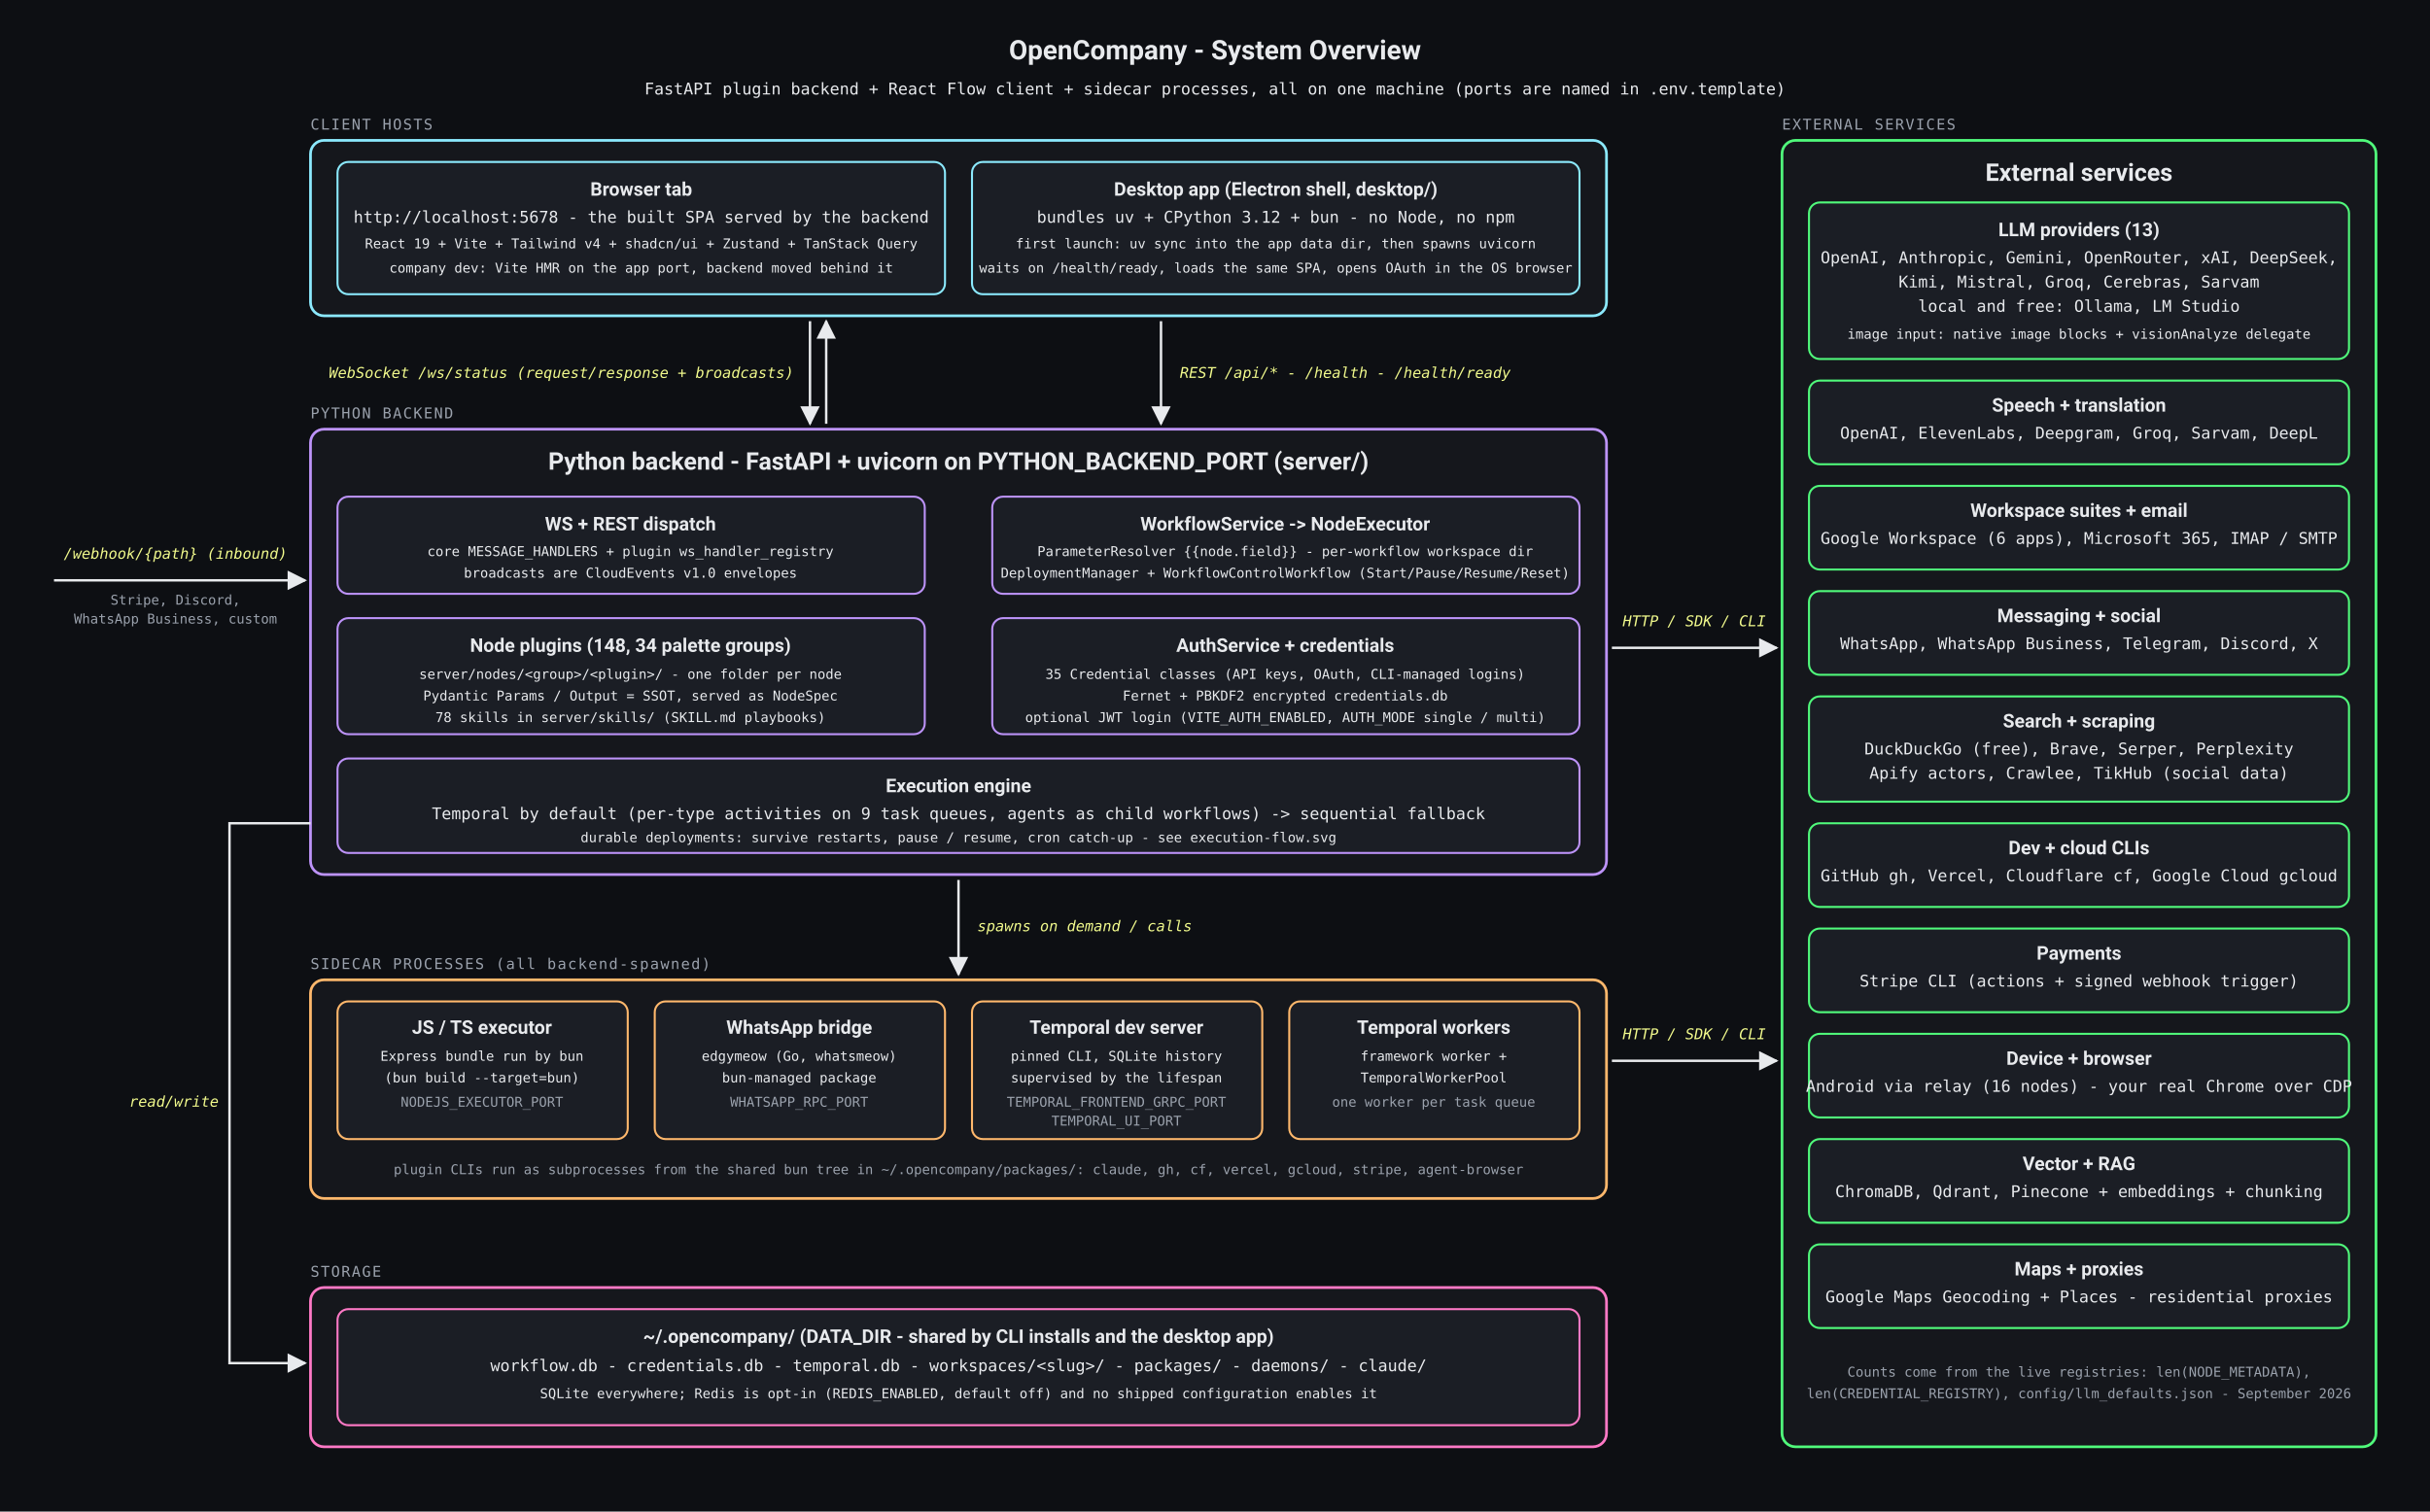
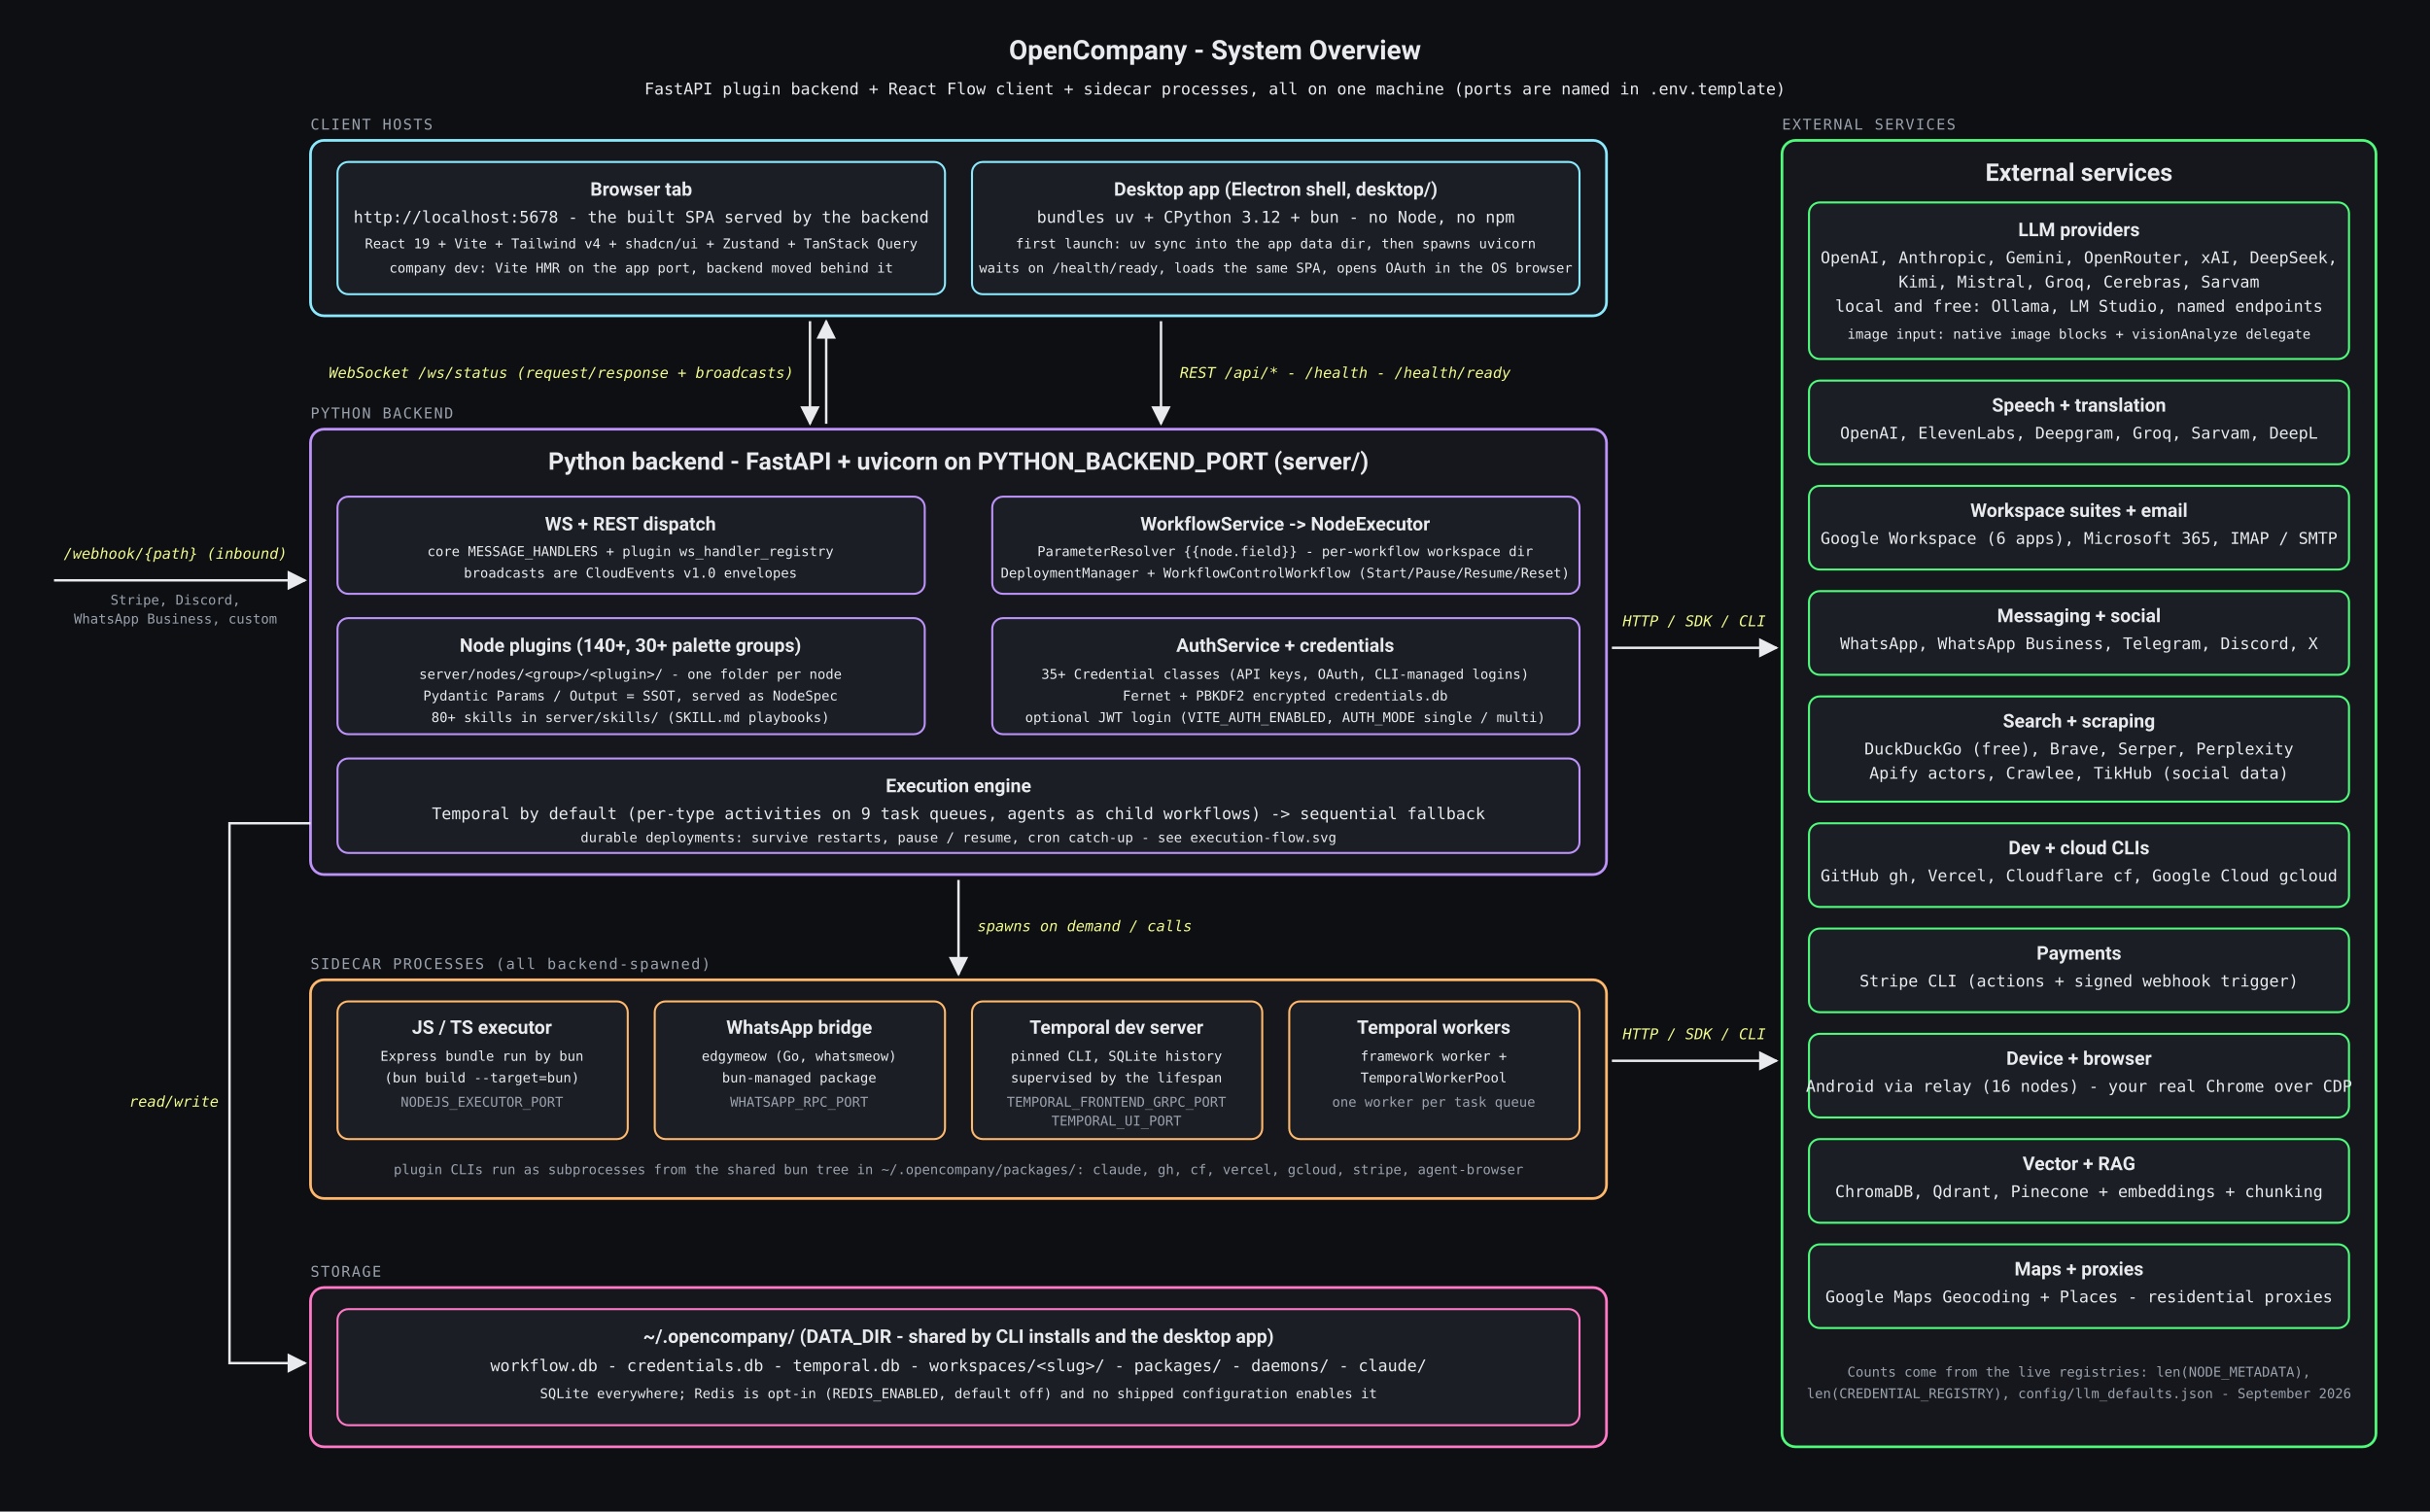
<svg xmlns="http://www.w3.org/2000/svg" viewBox="0 0 1800 1120" width="100%" preserveAspectRatio="xMidYMid meet" font-family="ui-monospace, SFMono-Regular, 'SF Mono', Menlo, Monaco, Consolas, monospace">
  <defs>
    <marker id="arrow" viewBox="0 0 10 10" refX="9" refY="5" markerWidth="8" markerHeight="8" orient="auto-start-reverse">
      <path d="M0,0 L10,5 L0,10 z" fill="#e8eaed" />
    </marker>
    <style>
      .bg { fill: #0d0f13; }
      .panel { fill: #15171c; stroke-width: 2; }
      .p-cyan { stroke: #8be9fd; } .p-purple { stroke: #bd93f9; } .p-orange { stroke: #ffb86c; } .p-green { stroke: #50fa7b; } .p-pink { stroke: #ff79c6; }
      .title { fill: #e8eaed; font-size: 20px; font-weight: 700; }
      .h1 { fill: #e8eaed; font-size: 18px; font-weight: 700; }
      .h2 { fill: #e8eaed; font-size: 14px; font-weight: 700; }
      .sub { fill: #e8eaed; font-size: 12px; }
      .small { fill: #e8eaed; font-size: 10px; }
      .dim { fill: #9aa1ac; font-size: 10px; }
      .label { fill: #f1fa8c; font-size: 11px; font-style: italic; }
      .conn { stroke: #e8eaed; stroke-width: 1.8; fill: none; }
      .conn-dot { stroke: #9aa1ac; stroke-width: 1.5; fill: none; stroke-dasharray: 4 4; }
      .box { fill: #1b1e25; stroke-width: 1.5; }
      .tier-label { fill: #9aa1ac; font-size: 11px; text-transform: uppercase; letter-spacing: 1px; }
      .accent-cyan { fill: #8be9fd; } .accent-purple { fill: #bd93f9; } .accent-green { fill: #50fa7b; } .accent-orange { fill: #ffb86c; } .accent-pink { fill: #ff79c6; }
          .title, .h1, .h2 { font-family: 'Geist Variable', system-ui, -apple-system, BlinkMacSystemFont, 'Segoe UI', Roboto, sans-serif; }
    </style>
  </defs>
  <rect class="bg" width="1800" height="1120" />
  <text class="title" x="900" y="44" text-anchor="middle">OpenCompany - System Overview</text>
  <text class="sub" x="900" y="70" text-anchor="middle">FastAPI plugin backend + React Flow client + sidecar processes, all on one machine (ports are named in .env.template)</text>
  <text class="tier-label" x="230" y="96">CLIENT HOSTS</text>
  <rect class="panel p-cyan" x="230" y="104" width="960" height="130" rx="10" />
  <rect class="box p-cyan" x="250" y="120" width="450" height="98" rx="8" />
  <text class="h2" x="475" y="145" text-anchor="middle">Browser tab</text>
  <text class="sub" x="475" y="165" text-anchor="middle">http://localhost:5678 - the built SPA served by the backend</text>
  <text class="small" x="475" y="184" text-anchor="middle">React 19 + Vite + Tailwind v4 + shadcn/ui + Zustand + TanStack Query</text>
  <text class="small" x="475" y="202" text-anchor="middle">company dev: Vite HMR on the app port, backend moved behind it</text>
  <rect class="box p-cyan" x="720" y="120" width="450" height="98" rx="8" />
  <text class="h2" x="945" y="145" text-anchor="middle">Desktop app (Electron shell, desktop/)</text>
  <text class="sub" x="945" y="165" text-anchor="middle">bundles uv + CPython 3.12 + bun - no Node, no npm</text>
  <text class="small" x="945" y="184" text-anchor="middle">first launch: uv sync into the app data dir, then spawns uvicorn</text>
  <text class="small" x="945" y="202" text-anchor="middle">waits on /health/ready, loads the same SPA, opens OAuth in the OS browser</text>
  <path class="conn" d="M 600 238 L 600 314" marker-end="url(#arrow)" />
  <path class="conn" d="M 612 314 L 612 238" marker-end="url(#arrow)" />
  <text class="label" x="588" y="280" text-anchor="end">WebSocket /ws/status (request/response + broadcasts)</text>
  <path class="conn" d="M 860 238 L 860 314" marker-end="url(#arrow)" />
  <text class="label" x="874" y="280">REST /api/* - /health - /health/ready</text>
  <path class="conn" d="M 40 430 L 226 430" marker-end="url(#arrow)" />
  <text class="label" x="130" y="414" text-anchor="middle">/webhook/{path} (inbound)</text>
  <text class="dim" x="130" y="448" text-anchor="middle">Stripe, Discord,</text>
  <text class="dim" x="130" y="462" text-anchor="middle">WhatsApp Business, custom</text>
  <text class="tier-label" x="230" y="310">PYTHON BACKEND</text>
  <rect class="panel p-purple" x="230" y="318" width="960" height="330" rx="10" />
  <text class="h1" x="710" y="348" text-anchor="middle">Python backend - FastAPI + uvicorn on PYTHON_BACKEND_PORT (server/)</text>
  <rect class="box p-purple" x="250" y="368" width="435" height="72" rx="8" />
  <text class="h2" x="467" y="393" text-anchor="middle">WS + REST dispatch</text>
  <text class="small" x="467" y="412" text-anchor="middle">core MESSAGE_HANDLERS + plugin ws_handler_registry</text>
  <text class="small" x="467" y="428" text-anchor="middle">broadcasts are CloudEvents v1.0 envelopes</text>
  <rect class="box p-purple" x="735" y="368" width="435" height="72" rx="8" />
  <text class="h2" x="952" y="393" text-anchor="middle">WorkflowService -&gt; NodeExecutor</text>
  <text class="small" x="952" y="412" text-anchor="middle">ParameterResolver {{node.field}} - per-workflow workspace dir</text>
  <text class="small" x="952" y="428" text-anchor="middle">DeploymentManager + WorkflowControlWorkflow (Start/Pause/Resume/Reset)</text>
  <rect class="box p-purple" x="250" y="458" width="435" height="86" rx="8" />
-   <text class="h2" x="467" y="483" text-anchor="middle">Node plugins (148, 34 palette groups)</text>
+   <text class="h2" x="467" y="483" text-anchor="middle">Node plugins (140+, 30+ palette groups)</text>
  <text class="small" x="467" y="503" text-anchor="middle">server/nodes/&lt;group&gt;/&lt;plugin&gt;/ - one folder per node</text>
  <text class="small" x="467" y="519" text-anchor="middle">Pydantic Params / Output = SSOT, served as NodeSpec</text>
-   <text class="small" x="467" y="535" text-anchor="middle">78 skills in server/skills/ (SKILL.md playbooks)</text>
+   <text class="small" x="467" y="535" text-anchor="middle">80+ skills in server/skills/ (SKILL.md playbooks)</text>
  <rect class="box p-purple" x="735" y="458" width="435" height="86" rx="8" />
  <text class="h2" x="952" y="483" text-anchor="middle">AuthService + credentials</text>
-   <text class="small" x="952" y="503" text-anchor="middle">35 Credential classes (API keys, OAuth, CLI-managed logins)</text>
+   <text class="small" x="952" y="503" text-anchor="middle">35+ Credential classes (API keys, OAuth, CLI-managed logins)</text>
  <text class="small" x="952" y="519" text-anchor="middle">Fernet + PBKDF2 encrypted credentials.db</text>
  <text class="small" x="952" y="535" text-anchor="middle">optional JWT login (VITE_AUTH_ENABLED, AUTH_MODE single / multi)</text>
  <rect class="box p-purple" x="250" y="562" width="920" height="70" rx="8" />
  <text class="h2" x="710" y="587" text-anchor="middle">Execution engine</text>
  <text class="sub" x="710" y="607" text-anchor="middle">Temporal by default (per-type activities on 9 task queues, agents as child workflows) -&gt; sequential fallback</text>
  <text class="small" x="710" y="624" text-anchor="middle">durable deployments: survive restarts, pause / resume, cron catch-up - see execution-flow.svg</text>
  <path class="conn" d="M 710 652 L 710 722" marker-end="url(#arrow)" />
  <text class="label" x="724" y="690">spawns on demand / calls</text>
  <text class="tier-label" x="230" y="718">SIDECAR PROCESSES (all backend-spawned)</text>
  <rect class="panel p-orange" x="230" y="726" width="960" height="162" rx="10" />
  <rect class="box p-orange" x="250" y="742" width="215" height="102" rx="8" />
  <text class="h2" x="357" y="766" text-anchor="middle">JS / TS executor</text>
  <text class="small" x="357" y="786" text-anchor="middle">Express bundle run by bun</text>
  <text class="small" x="357" y="802" text-anchor="middle">(bun build --target=bun)</text>
  <text class="dim" x="357" y="820" text-anchor="middle">NODEJS_EXECUTOR_PORT</text>
  <rect class="box p-orange" x="485" y="742" width="215" height="102" rx="8" />
  <text class="h2" x="592" y="766" text-anchor="middle">WhatsApp bridge</text>
  <text class="small" x="592" y="786" text-anchor="middle">edgymeow (Go, whatsmeow)</text>
  <text class="small" x="592" y="802" text-anchor="middle">bun-managed package</text>
  <text class="dim" x="592" y="820" text-anchor="middle">WHATSAPP_RPC_PORT</text>
  <rect class="box p-orange" x="720" y="742" width="215" height="102" rx="8" />
  <text class="h2" x="827" y="766" text-anchor="middle">Temporal dev server</text>
  <text class="small" x="827" y="786" text-anchor="middle">pinned CLI, SQLite history</text>
  <text class="small" x="827" y="802" text-anchor="middle">supervised by the lifespan</text>
  <text class="dim" x="827" y="820" text-anchor="middle">TEMPORAL_FRONTEND_GRPC_PORT</text>
  <text class="dim" x="827" y="834" text-anchor="middle">TEMPORAL_UI_PORT</text>
  <rect class="box p-orange" x="955" y="742" width="215" height="102" rx="8" />
  <text class="h2" x="1062" y="766" text-anchor="middle">Temporal workers</text>
  <text class="small" x="1062" y="786" text-anchor="middle">framework worker +</text>
  <text class="small" x="1062" y="802" text-anchor="middle">TemporalWorkerPool</text>
  <text class="dim" x="1062" y="820" text-anchor="middle">one worker per task queue</text>
  <text class="dim" x="710" y="870" text-anchor="middle">plugin CLIs run as subprocesses from the shared bun tree in ~/.opencompany/packages/: claude, gh, cf, vercel, gcloud, stripe, agent-browser</text>
  <path class="conn" d="M 230 610 L 170 610 L 170 1010 L 226 1010" marker-end="url(#arrow)" />
  <text class="label" x="162" y="820" text-anchor="end">read/write</text>
  <text class="tier-label" x="230" y="946">STORAGE</text>
  <rect class="panel p-pink" x="230" y="954" width="960" height="118" rx="10" />
  <rect class="box p-pink" x="250" y="970" width="920" height="86" rx="8" />
  <text class="h2" x="710" y="995" text-anchor="middle">~/.opencompany/ (DATA_DIR - shared by CLI installs and the desktop app)</text>
  <text class="sub" x="710" y="1016" text-anchor="middle">workflow.db - credentials.db - temporal.db - workspaces/&lt;slug&gt;/ - packages/ - daemons/ - claude/</text>
  <text class="small" x="710" y="1036" text-anchor="middle">SQLite everywhere; Redis is opt-in (REDIS_ENABLED, default off) and no shipped configuration enables it</text>
  <path class="conn" d="M 1194 480 L 1316 480" marker-end="url(#arrow)" />
  <text class="label" x="1255" y="464" text-anchor="middle">HTTP / SDK / CLI</text>
  <path class="conn" d="M 1194 786 L 1316 786" marker-end="url(#arrow)" />
  <text class="label" x="1255" y="770" text-anchor="middle">HTTP / SDK / CLI</text>
  <text class="tier-label" x="1320" y="96">EXTERNAL SERVICES</text>
  <rect class="panel p-green" x="1320" y="104" width="440" height="968" rx="10" />
  <text class="h1" x="1540" y="134" text-anchor="middle">External services</text>
  <rect class="box p-green" x="1340" y="150" width="400" height="116" rx="8" />
-   <text class="h2" x="1540" y="175" text-anchor="middle">LLM providers (13)</text>
+   <text class="h2" x="1540" y="175" text-anchor="middle">LLM providers</text>
  <text class="sub" x="1540" y="195" text-anchor="middle">OpenAI, Anthropic, Gemini, OpenRouter, xAI, DeepSeek,</text>
  <text class="sub" x="1540" y="213" text-anchor="middle">Kimi, Mistral, Groq, Cerebras, Sarvam</text>
-   <text class="sub" x="1540" y="231" text-anchor="middle">local and free: Ollama, LM Studio</text>
+   <text class="sub" x="1540" y="231" text-anchor="middle">local and free: Ollama, LM Studio, named endpoints</text>
  <text class="small" x="1540" y="251" text-anchor="middle">image input: native image blocks + visionAnalyze delegate</text>
  <rect class="box p-green" x="1340" y="282" width="400" height="62" rx="8" />
  <text class="h2" x="1540" y="305" text-anchor="middle">Speech + translation</text>
  <text class="sub" x="1540" y="325" text-anchor="middle">OpenAI, ElevenLabs, Deepgram, Groq, Sarvam, DeepL</text>
  <rect class="box p-green" x="1340" y="360" width="400" height="62" rx="8" />
  <text class="h2" x="1540" y="383" text-anchor="middle">Workspace suites + email</text>
  <text class="sub" x="1540" y="403" text-anchor="middle">Google Workspace (6 apps), Microsoft 365, IMAP / SMTP</text>
  <rect class="box p-green" x="1340" y="438" width="400" height="62" rx="8" />
  <text class="h2" x="1540" y="461" text-anchor="middle">Messaging + social</text>
  <text class="sub" x="1540" y="481" text-anchor="middle">WhatsApp, WhatsApp Business, Telegram, Discord, X</text>
  <rect class="box p-green" x="1340" y="516" width="400" height="78" rx="8" />
  <text class="h2" x="1540" y="539" text-anchor="middle">Search + scraping</text>
  <text class="sub" x="1540" y="559" text-anchor="middle">DuckDuckGo (free), Brave, Serper, Perplexity</text>
  <text class="sub" x="1540" y="577" text-anchor="middle">Apify actors, Crawlee, TikHub (social data)</text>
  <rect class="box p-green" x="1340" y="610" width="400" height="62" rx="8" />
  <text class="h2" x="1540" y="633" text-anchor="middle">Dev + cloud CLIs</text>
  <text class="sub" x="1540" y="653" text-anchor="middle">GitHub gh, Vercel, Cloudflare cf, Google Cloud gcloud</text>
  <rect class="box p-green" x="1340" y="688" width="400" height="62" rx="8" />
  <text class="h2" x="1540" y="711" text-anchor="middle">Payments</text>
  <text class="sub" x="1540" y="731" text-anchor="middle">Stripe CLI (actions + signed webhook trigger)</text>
  <rect class="box p-green" x="1340" y="766" width="400" height="62" rx="8" />
  <text class="h2" x="1540" y="789" text-anchor="middle">Device + browser</text>
  <text class="sub" x="1540" y="809" text-anchor="middle">Android via relay (16 nodes) - your real Chrome over CDP</text>
  <rect class="box p-green" x="1340" y="844" width="400" height="62" rx="8" />
  <text class="h2" x="1540" y="867" text-anchor="middle">Vector + RAG</text>
  <text class="sub" x="1540" y="887" text-anchor="middle">ChromaDB, Qdrant, Pinecone + embeddings + chunking</text>
  <rect class="box p-green" x="1340" y="922" width="400" height="62" rx="8" />
  <text class="h2" x="1540" y="945" text-anchor="middle">Maps + proxies</text>
  <text class="sub" x="1540" y="965" text-anchor="middle">Google Maps Geocoding + Places - residential proxies</text>
  <text class="dim" x="1540" y="1020" text-anchor="middle">Counts come from the live registries: len(NODE_METADATA),</text>
  <text class="dim" x="1540" y="1036" text-anchor="middle">len(CREDENTIAL_REGISTRY), config/llm_defaults.json - September 2026</text>
</svg>
